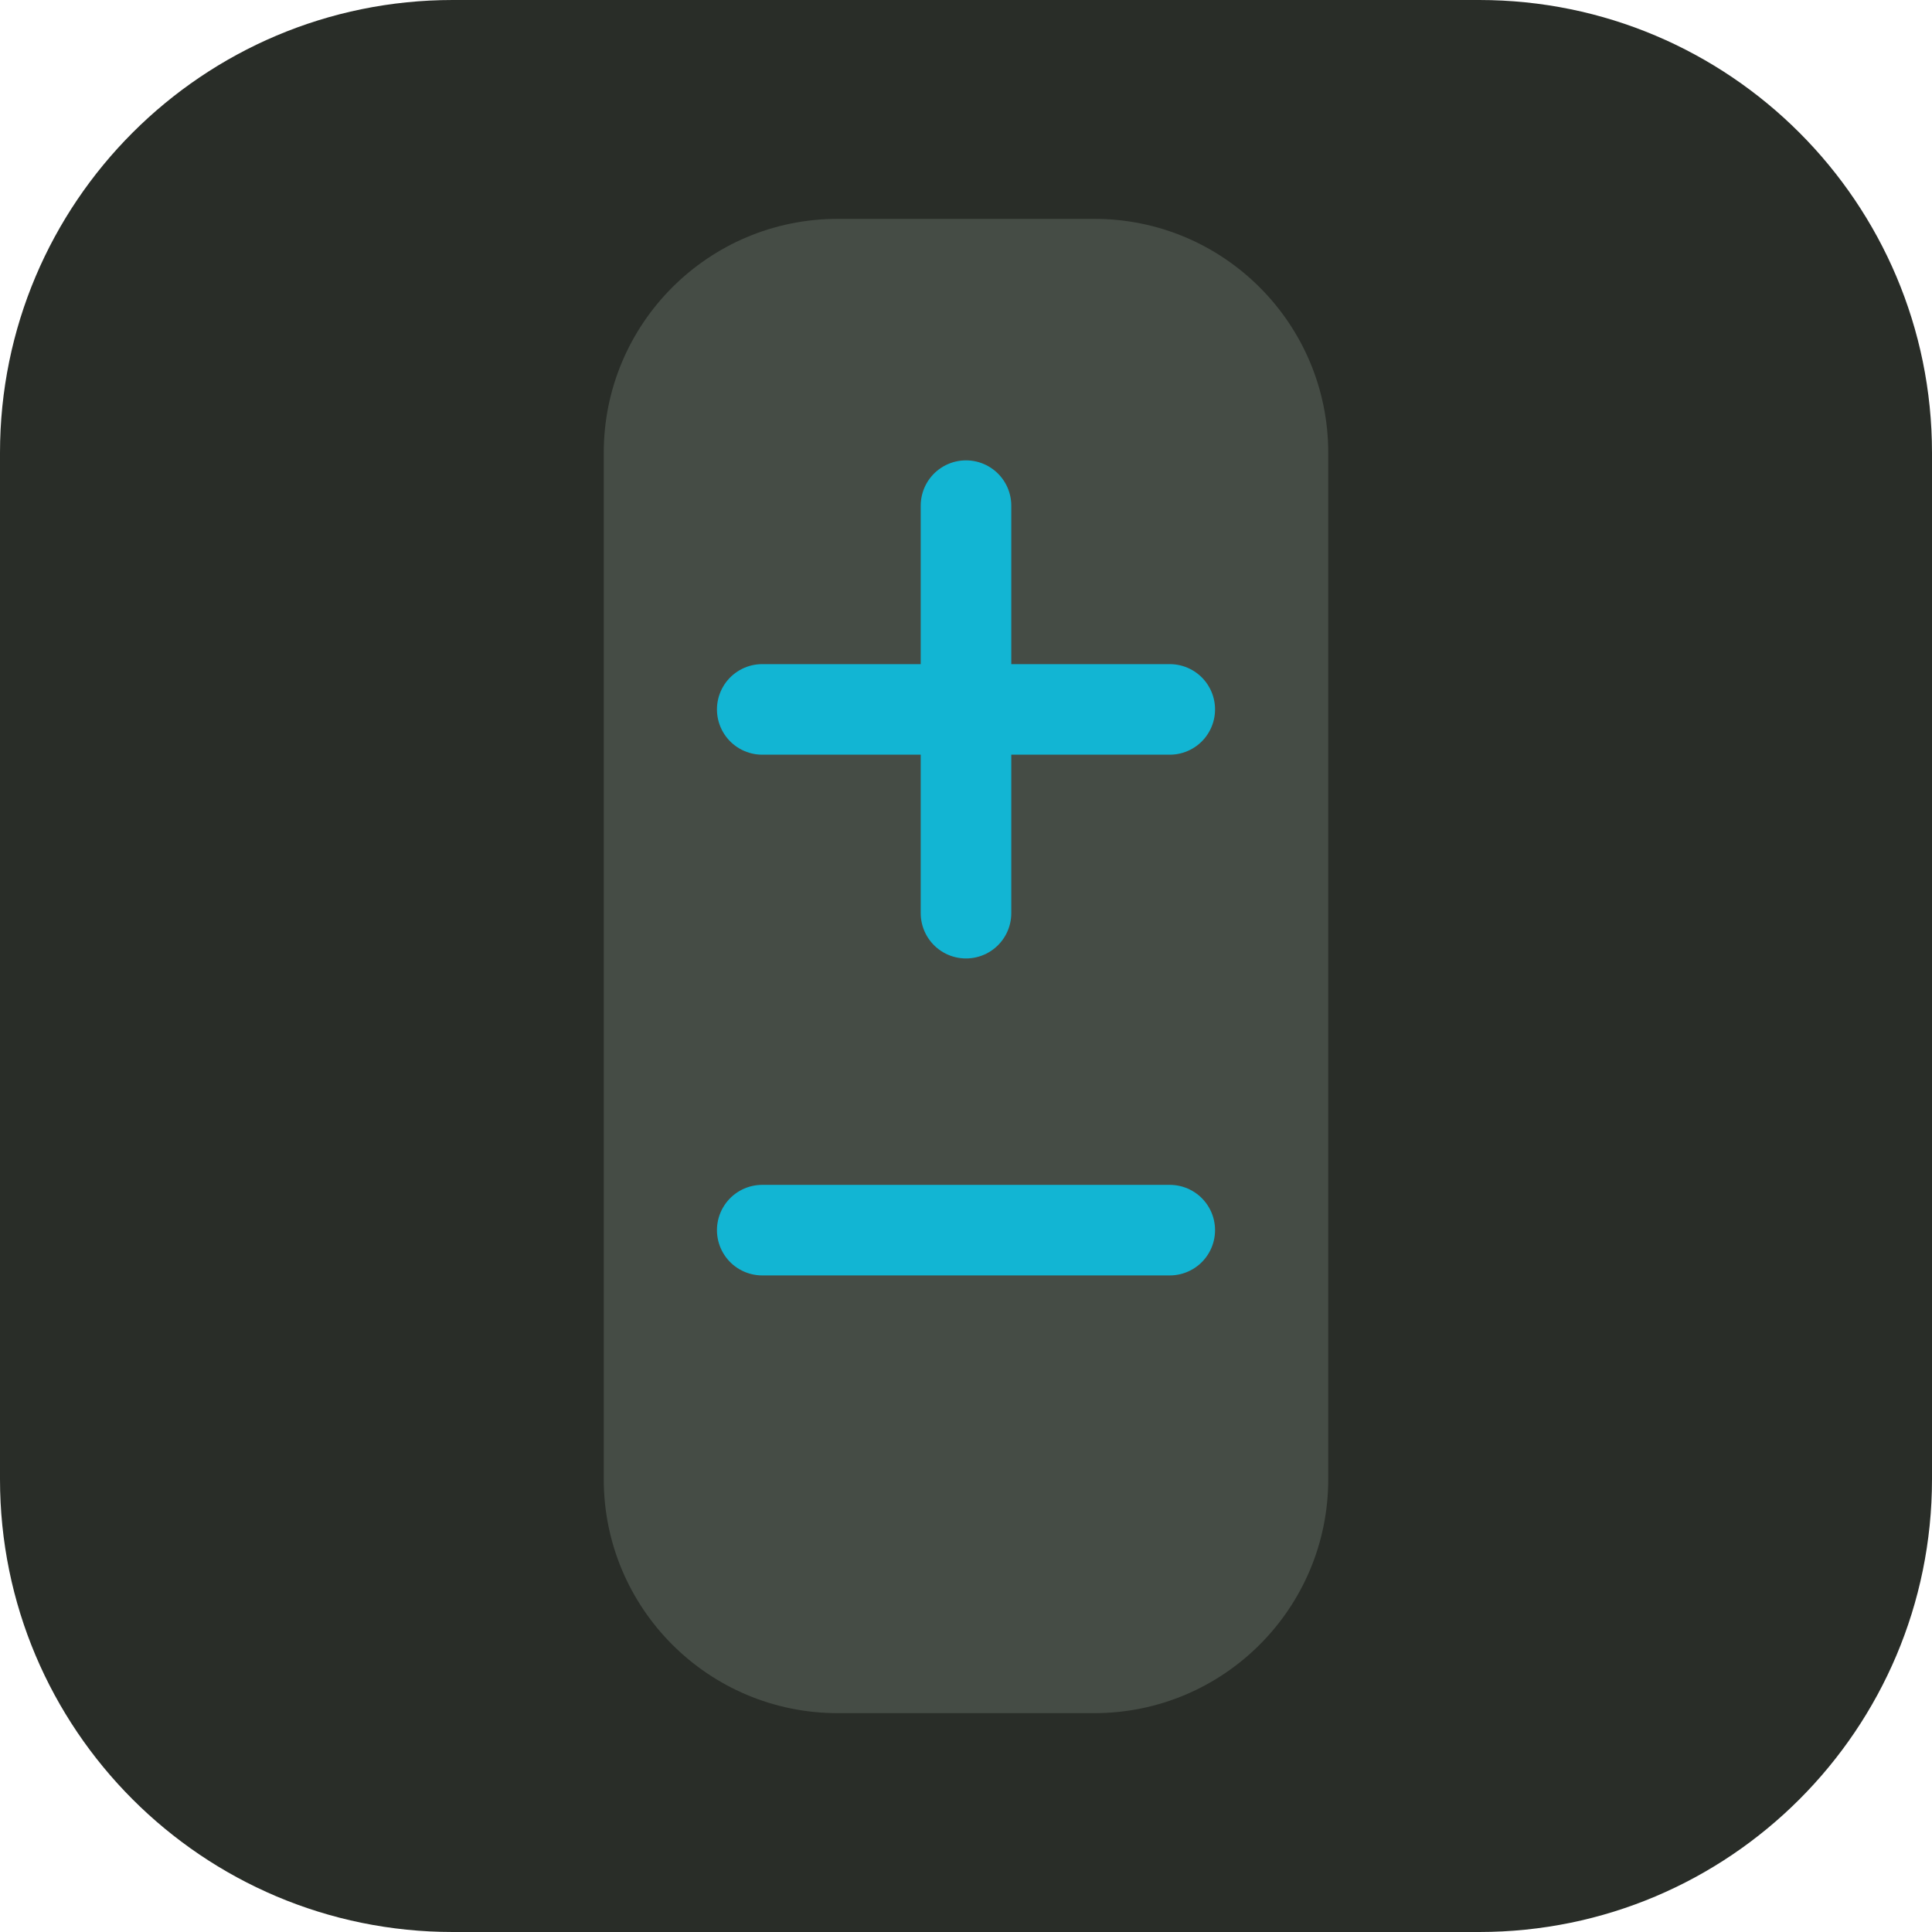
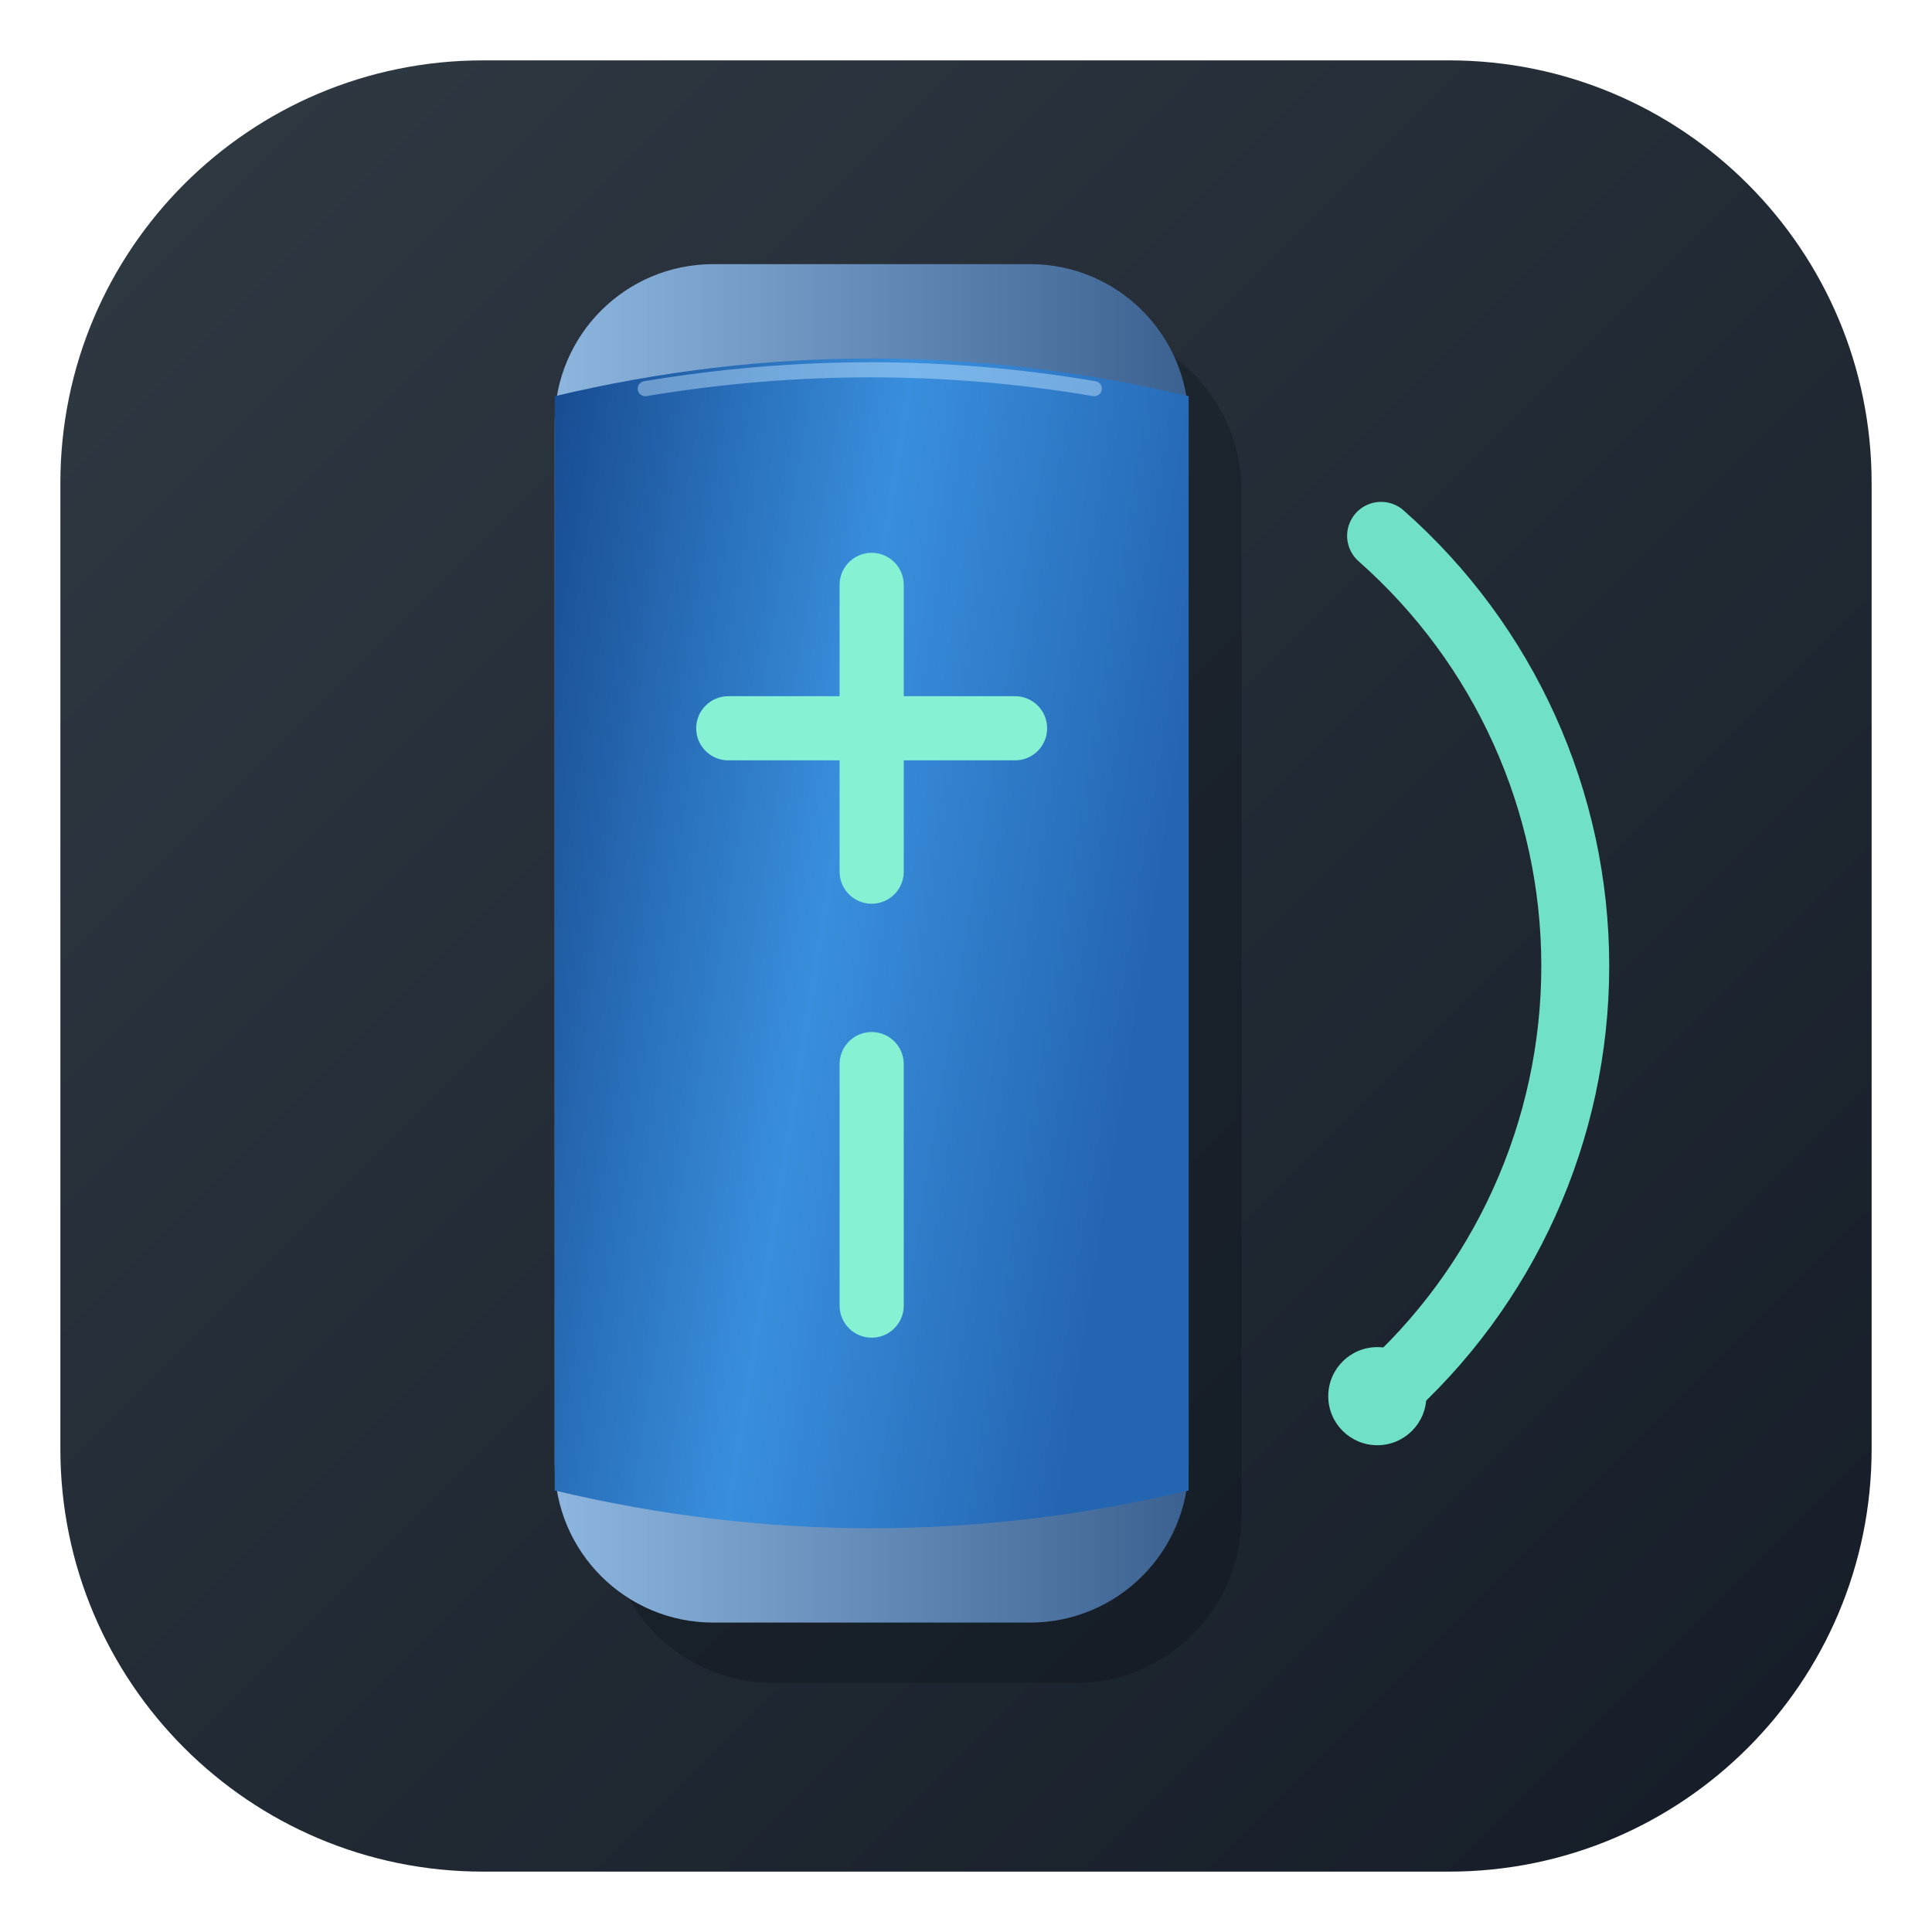
- <svg xmlns="http://www.w3.org/2000/svg" width="256" height="256" viewBox="0 0 256 256">
-   <rect width="256" height="256" rx="60" fill="#292d28" />
-   <rect x="80" y="29" width="96" height="198" rx="31" fill="#454c45" />
-   <path d="M101 94h54M128 67v54M101 163h54" stroke="#12b5d3" stroke-width="12" stroke-linecap="round" />
+ <svg xmlns="http://www.w3.org/2000/svg" width="512" height="512" viewBox="0 0 512 512" role="img" aria-label="Speaker studio icon">
+   <defs>
+     <linearGradient id="tile" x2="1" y2="1">
+       <stop stop-color="#303a43" />
+       <stop offset="1" stop-color="#151c27" />
+     </linearGradient>
+     <linearGradient id="speaker" x2="1" y2=".3">
+       <stop stop-color="#174b91" />
+       <stop offset=".52" stop-color="#398fdd" />
+       <stop offset="1" stop-color="#2465b2" />
+     </linearGradient>
+     <linearGradient id="cap">
+       <stop stop-color="#8db6df" />
+       <stop offset="1" stop-color="#3b6190" />
+     </linearGradient>
+   </defs>
+   <rect x="16" y="16" width="480" height="480" rx="112" fill="url(#tile)" />
+   <path d="M366 142a152 152 0 0 1 0 228" fill="none" stroke="#70e0c6" stroke-width="18" stroke-linecap="round" />
+   <circle cx="365" cy="370" r="13" fill="#70e0c6" />
+   <rect x="153" y="76" width="168" height="360" rx="44" fill="#080c13" opacity=".3" transform="translate(8 10)" />
+   <rect x="147" y="70" width="168" height="360" rx="42" fill="url(#cap)" />
+   <path d="M147 105q84-20 168 0v290q-84 20-168 0z" fill="url(#speaker)" />
+   <path d="M193 193h76m-38-38v76m0 51v64" fill="none" stroke="#86f1d3" stroke-width="17" stroke-linecap="round" />
+   <path d="M171 103q60-10 119 0" fill="none" stroke="#c7e6ff" opacity=".45" stroke-width="4" stroke-linecap="round" />
</svg>
